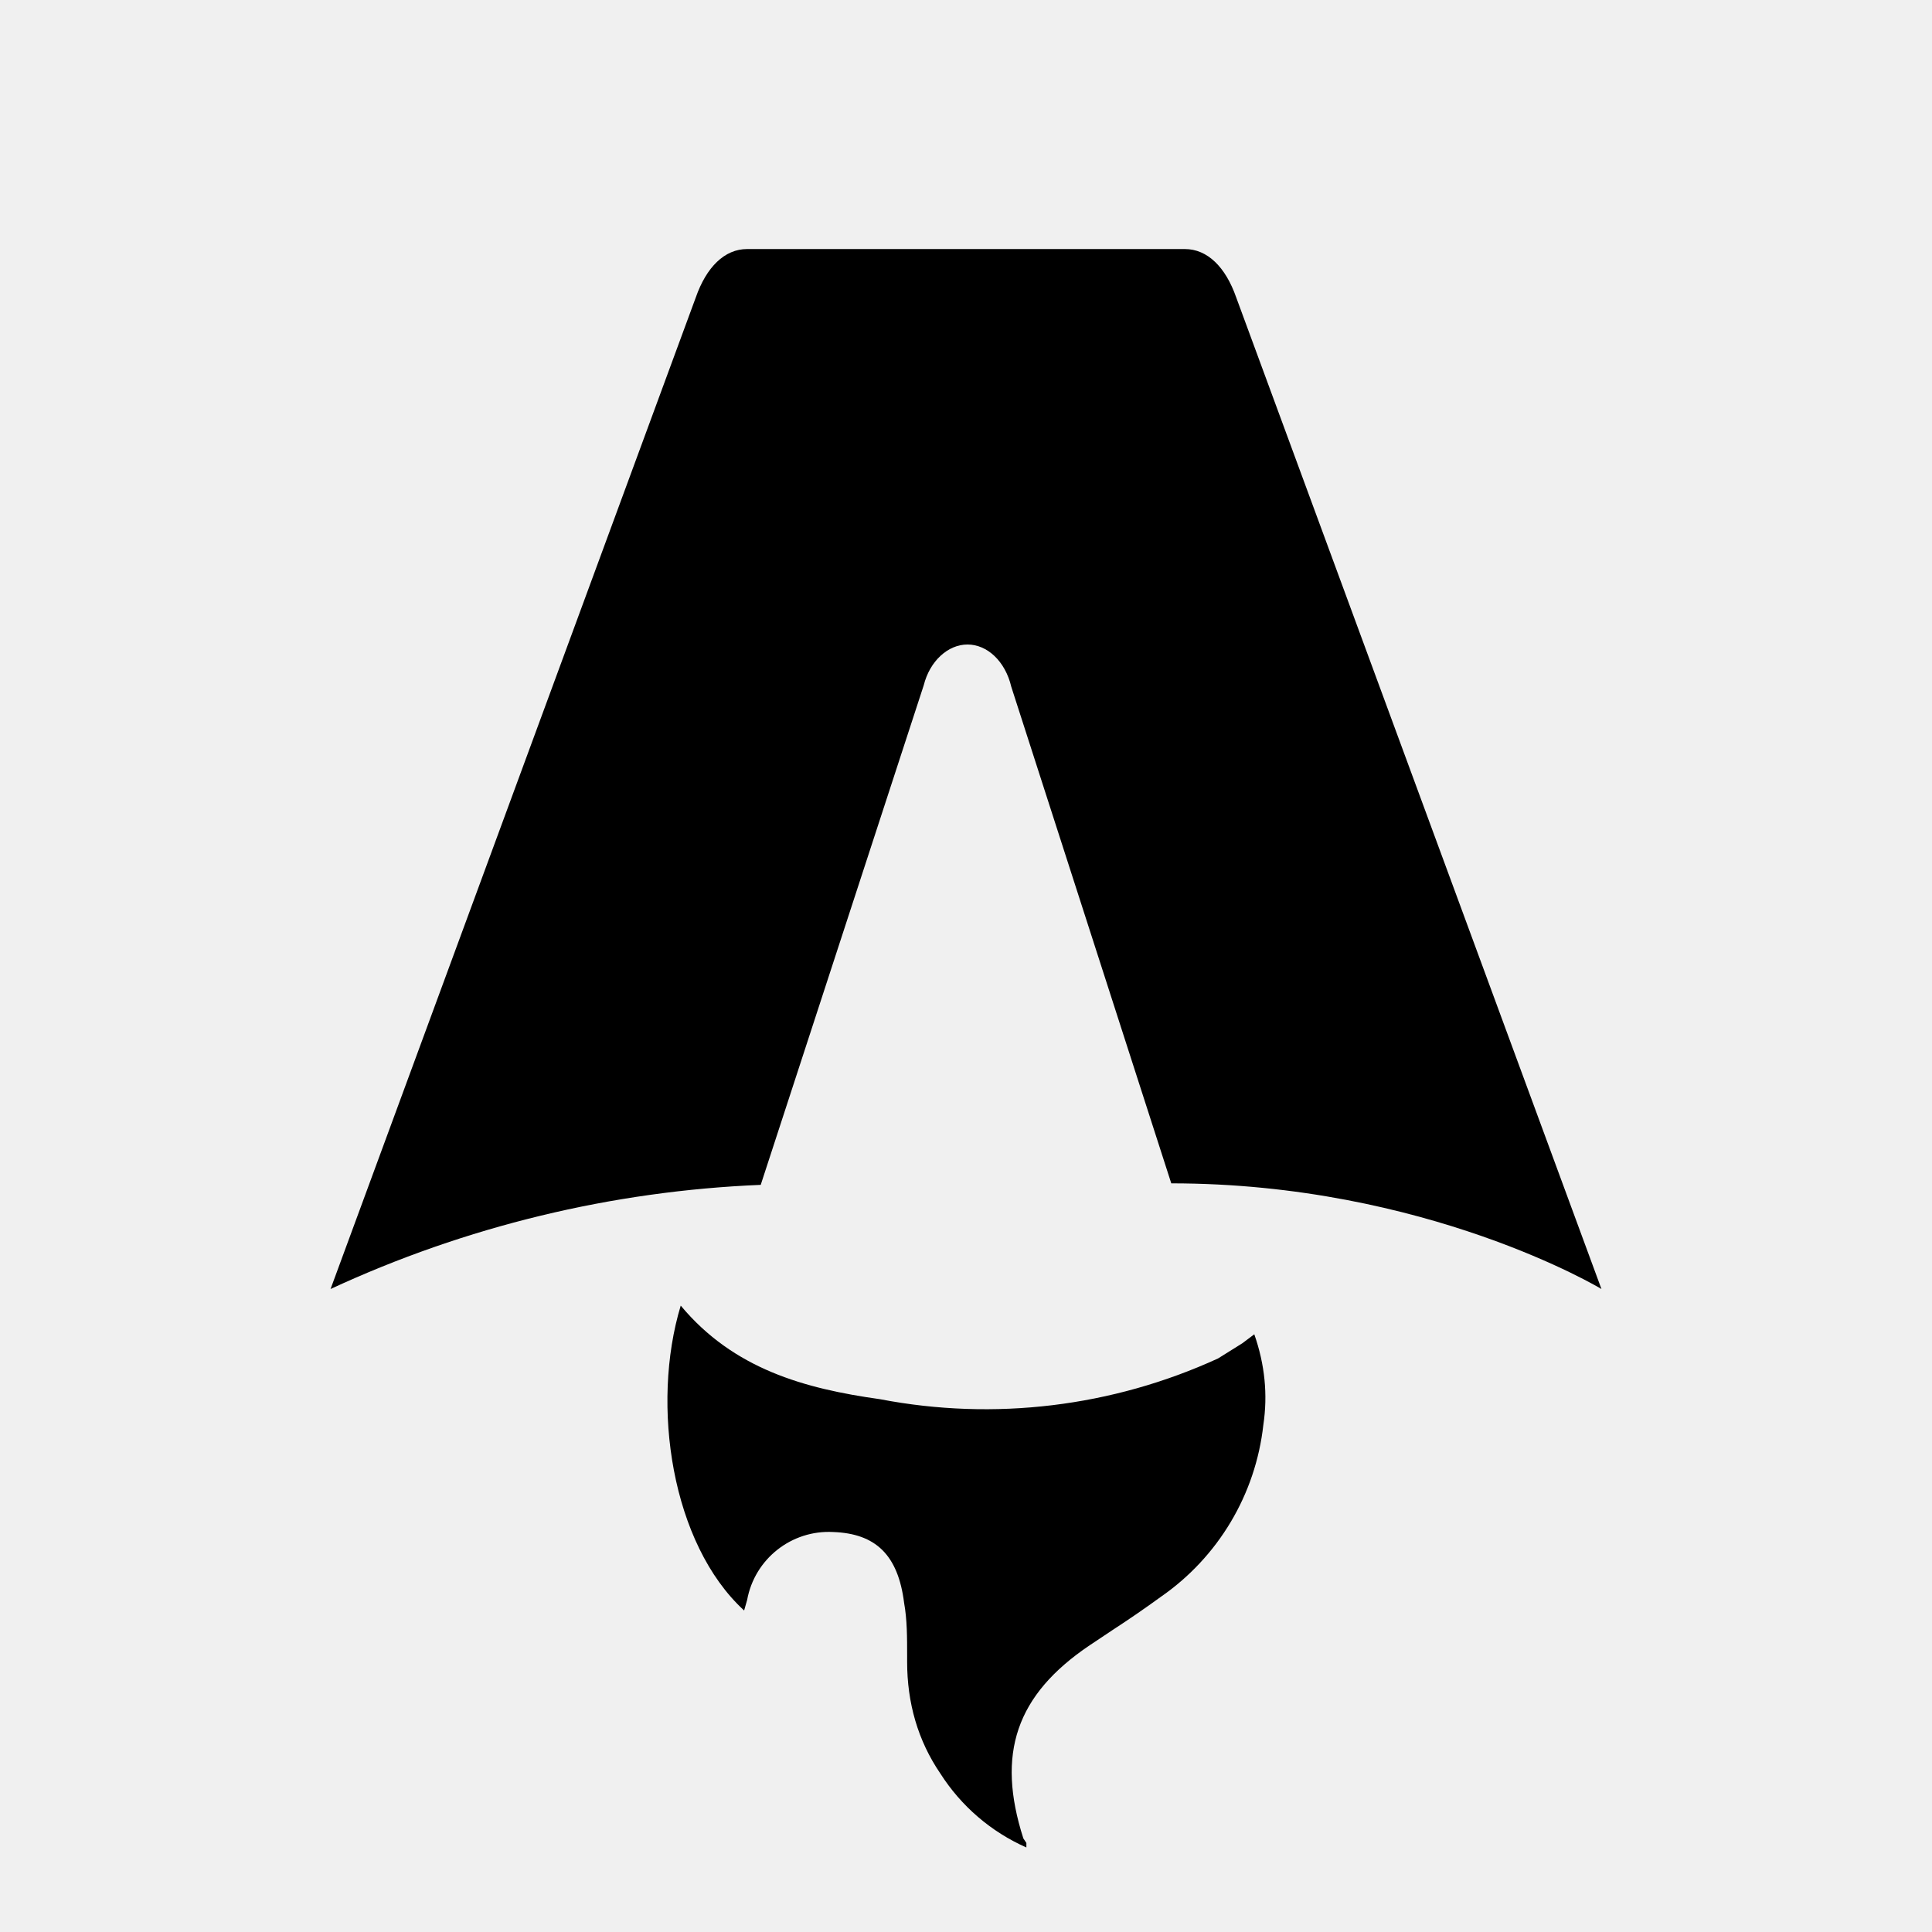
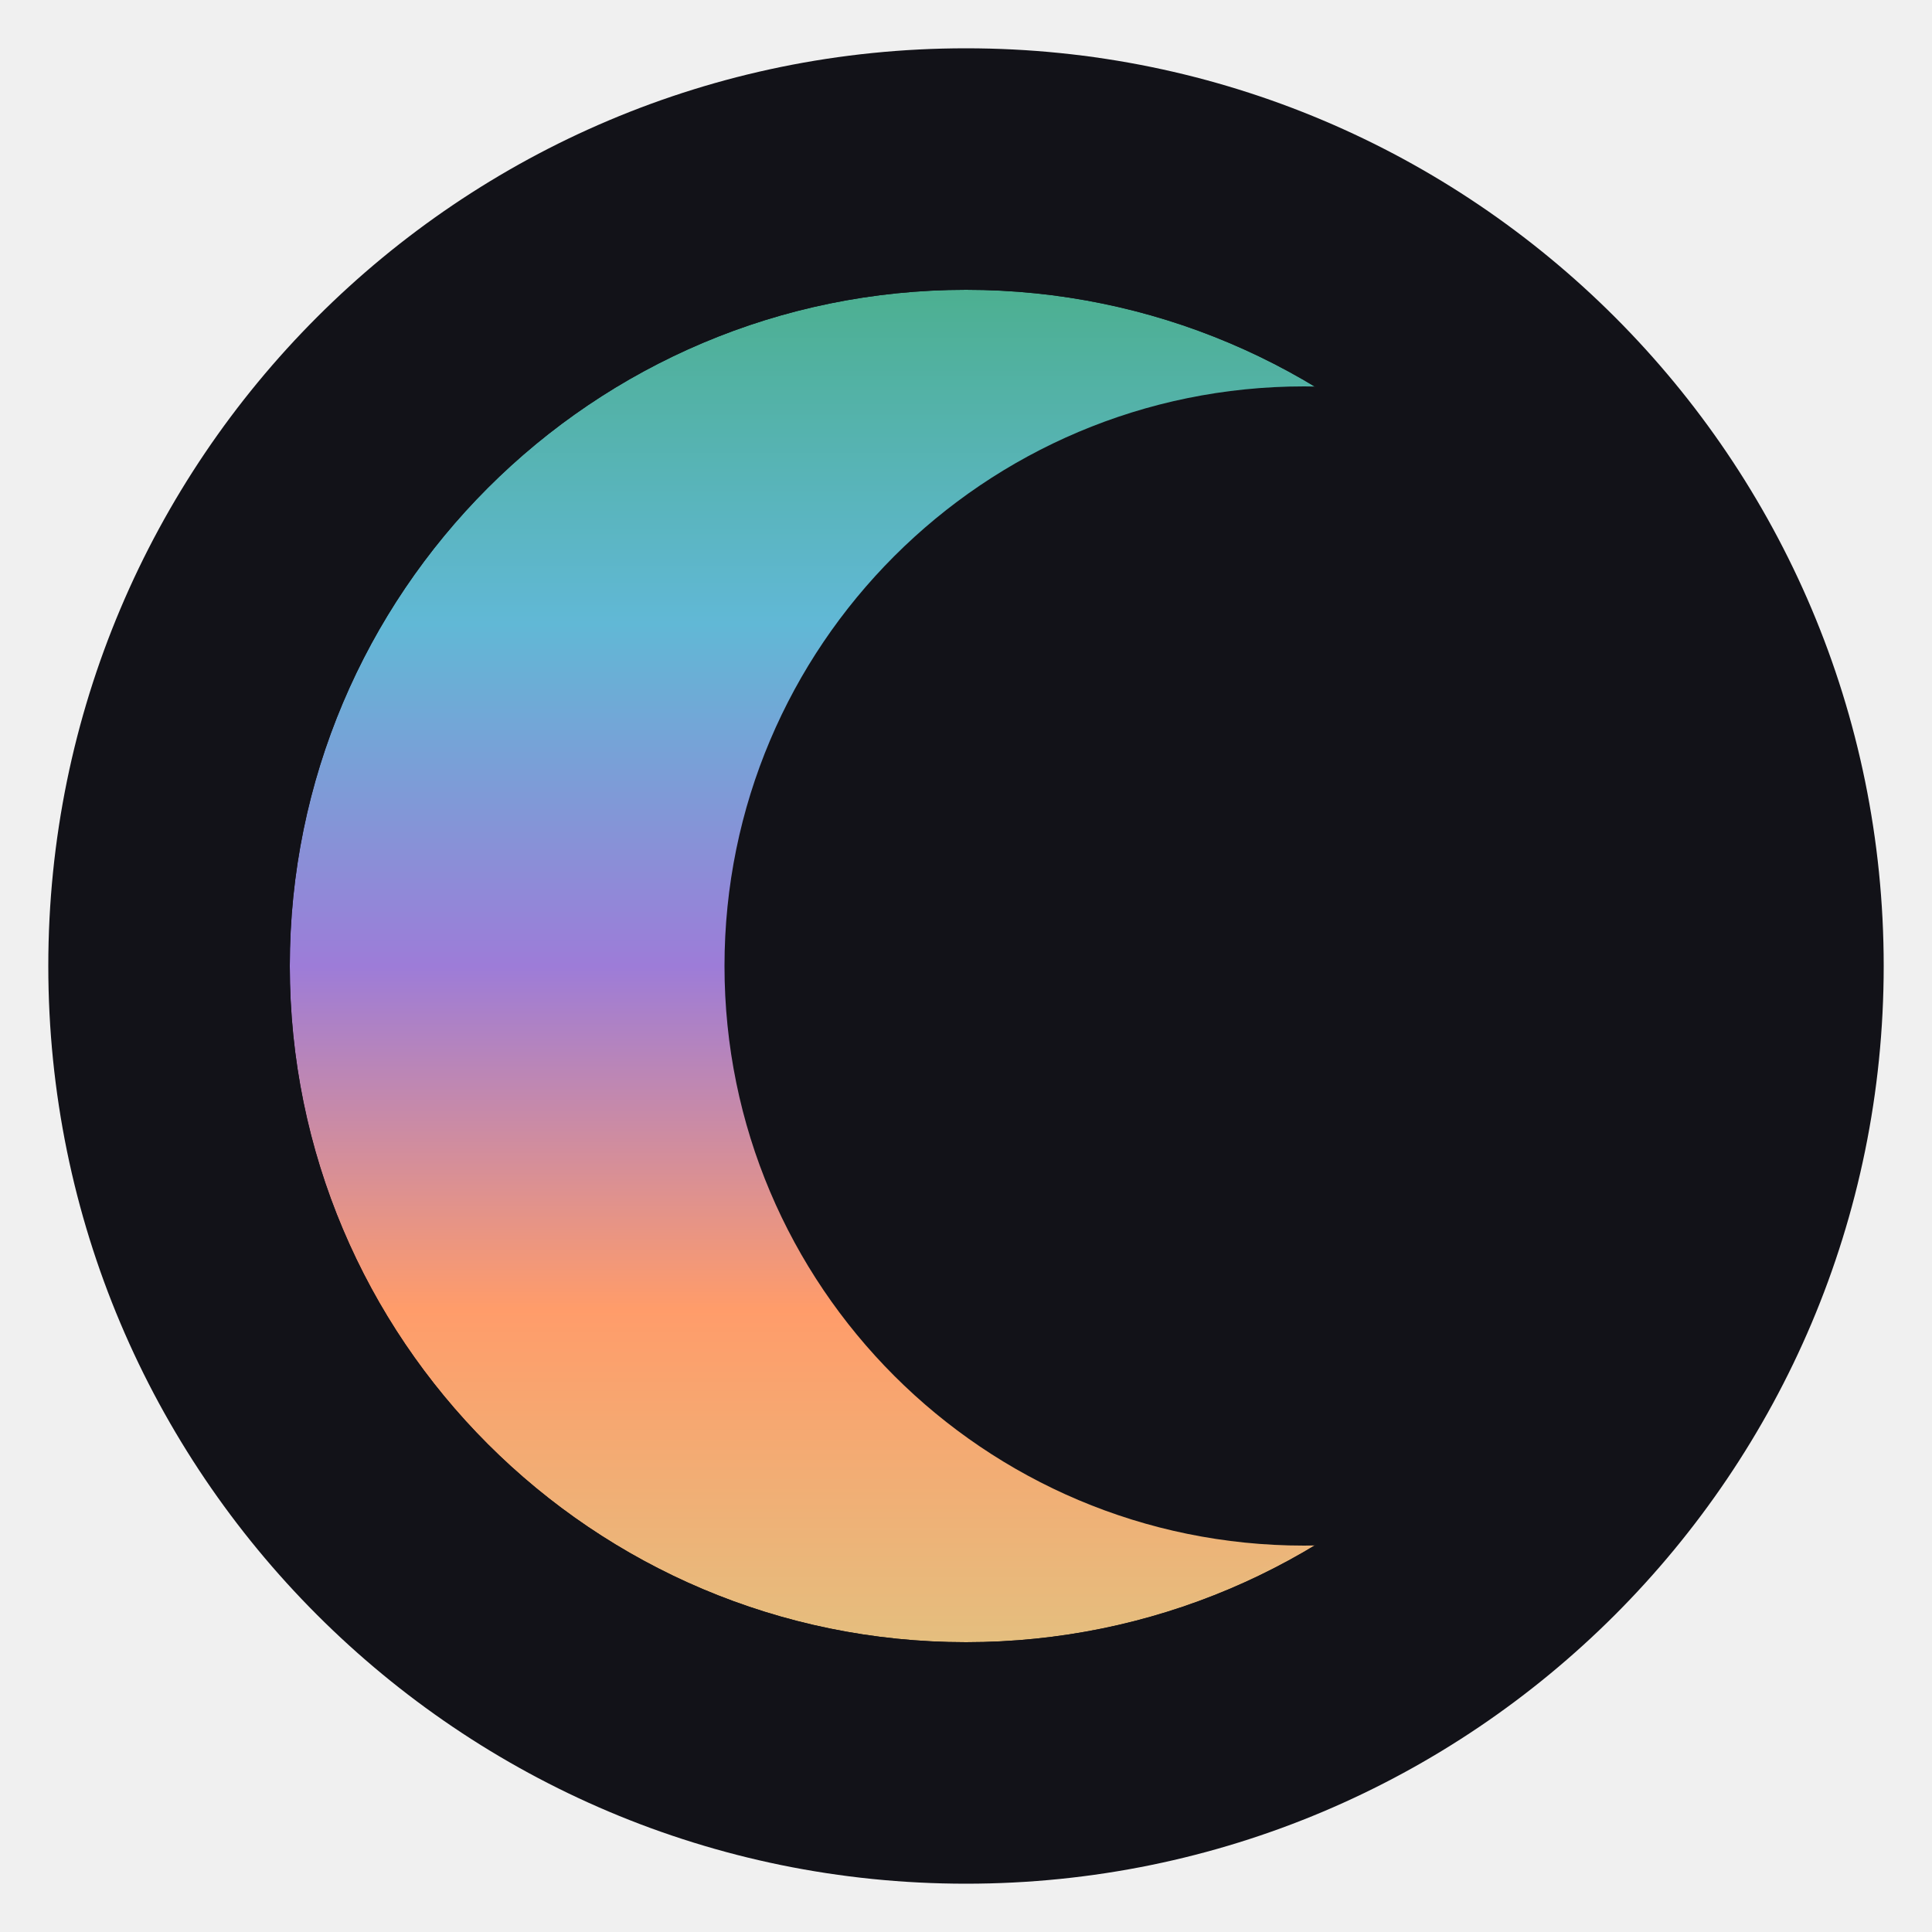
- <svg xmlns="http://www.w3.org/2000/svg" fill="none" viewBox="0 0 128 128">
-   <path d="M50.4 78.5a75.1 75.1 0 0 0-28.5 6.9l24.2-65.7c.7-2 1.9-3.2 3.4-3.2h29c1.5 0 2.7 1.2 3.4 3.2l24.2 65.7s-11.6-7-28.5-7L67 45.5c-.4-1.7-1.6-2.8-2.9-2.8-1.3 0-2.5 1.1-2.9 2.7L50.4 78.5Zm-1.1 28.2Zm-4.2-20.2c-2 6.6-.6 15.8 4.2 20.2a17.5 17.5 0 0 1 .2-.7 5.5 5.5 0 0 1 5.7-4.5c2.8.1 4.3 1.5 4.7 4.7.2 1.1.2 2.3.2 3.5v.4c0 2.7.7 5.2 2.2 7.4a13 13 0 0 0 5.7 4.9v-.3l-.2-.3c-1.8-5.6-.5-9.5 4.4-12.8l1.5-1a73 73 0 0 0 3.2-2.2 16 16 0 0 0 6.8-11.4c.3-2 .1-4-.6-6l-.8.6-1.6 1a37 37 0 0 1-22.4 2.7c-5-.7-9.7-2-13.2-6.2Z" />
-   <style>
-         path { fill: #000; }
-         @media (prefers-color-scheme: dark) {
-             path { fill: #FFF; }
-         }
-     </style>
+ <svg xmlns="http://www.w3.org/2000/svg" viewBox="0 0 200 200">
+   <circle cx="100" cy="100" r="95" fill="#121218" />
+   <defs>
+     <linearGradient id="fiveColorGradient" x1="0%" y1="0%" x2="0%" y2="100%">
+       <stop offset="0%" stop-color="#4CAF8F" />
+       <stop offset="25%" stop-color="#61B8D6" />
+       <stop offset="50%" stop-color="#9D7CD8" />
+       <stop offset="75%" stop-color="#FF9C6A" />
+       <stop offset="100%" stop-color="#E4BF7F" />
+     </linearGradient>
+     <radialGradient id="moonShading" cx="90" cy="90" r="110" gradientUnits="userSpaceOnUse">
+       <stop offset="75%" stop-color="white" stop-opacity="0" />
+       <stop offset="100%" stop-color="#121218" stop-opacity="0.3" />
+     </radialGradient>
+     <mask id="crescentMask">
+       <circle cx="100" cy="100" r="70" fill="white" />
+       <circle cx="135" cy="100" r="60" fill="black" />
+     </mask>
+   </defs>
+   <g id="fiveColorCrescent">
+     <circle cx="100" cy="100" r="70" fill="url(#fiveColorGradient)" mask="url(#crescentMask)" />
+     <circle cx="100" cy="100" r="70" fill="url(#moonShading)" mask="url(#crescentMask)" />
+   </g>
</svg>
